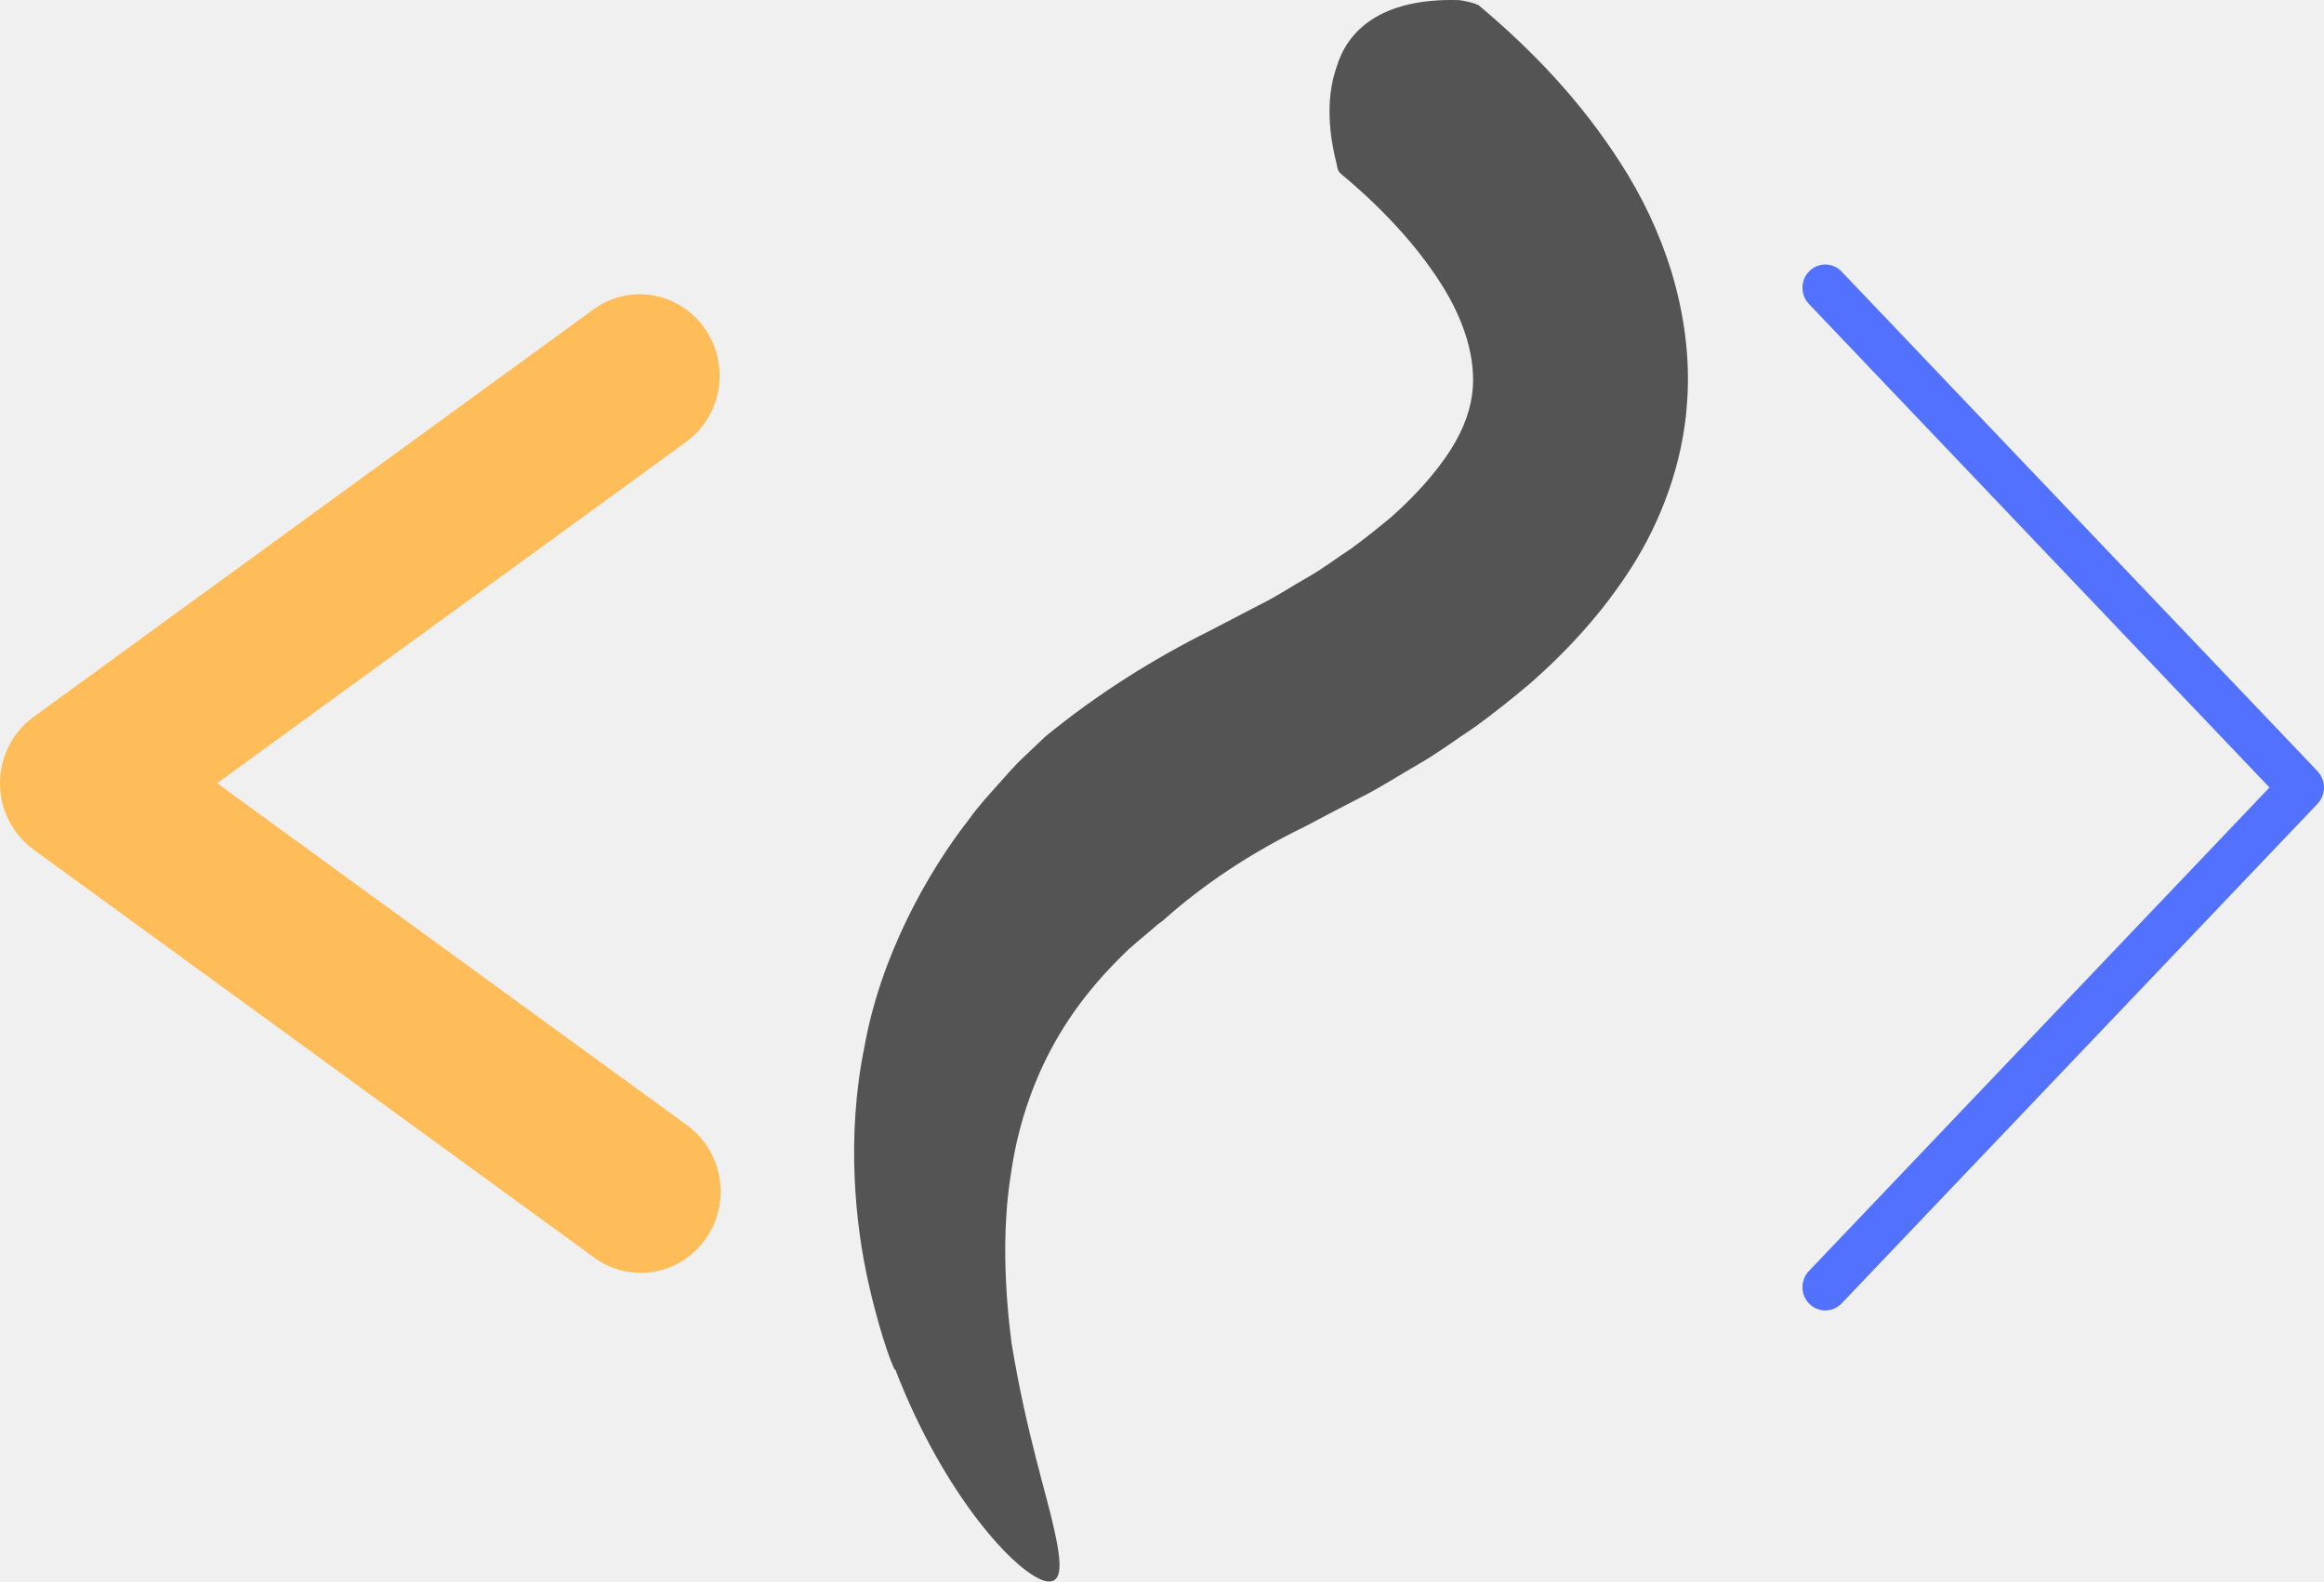
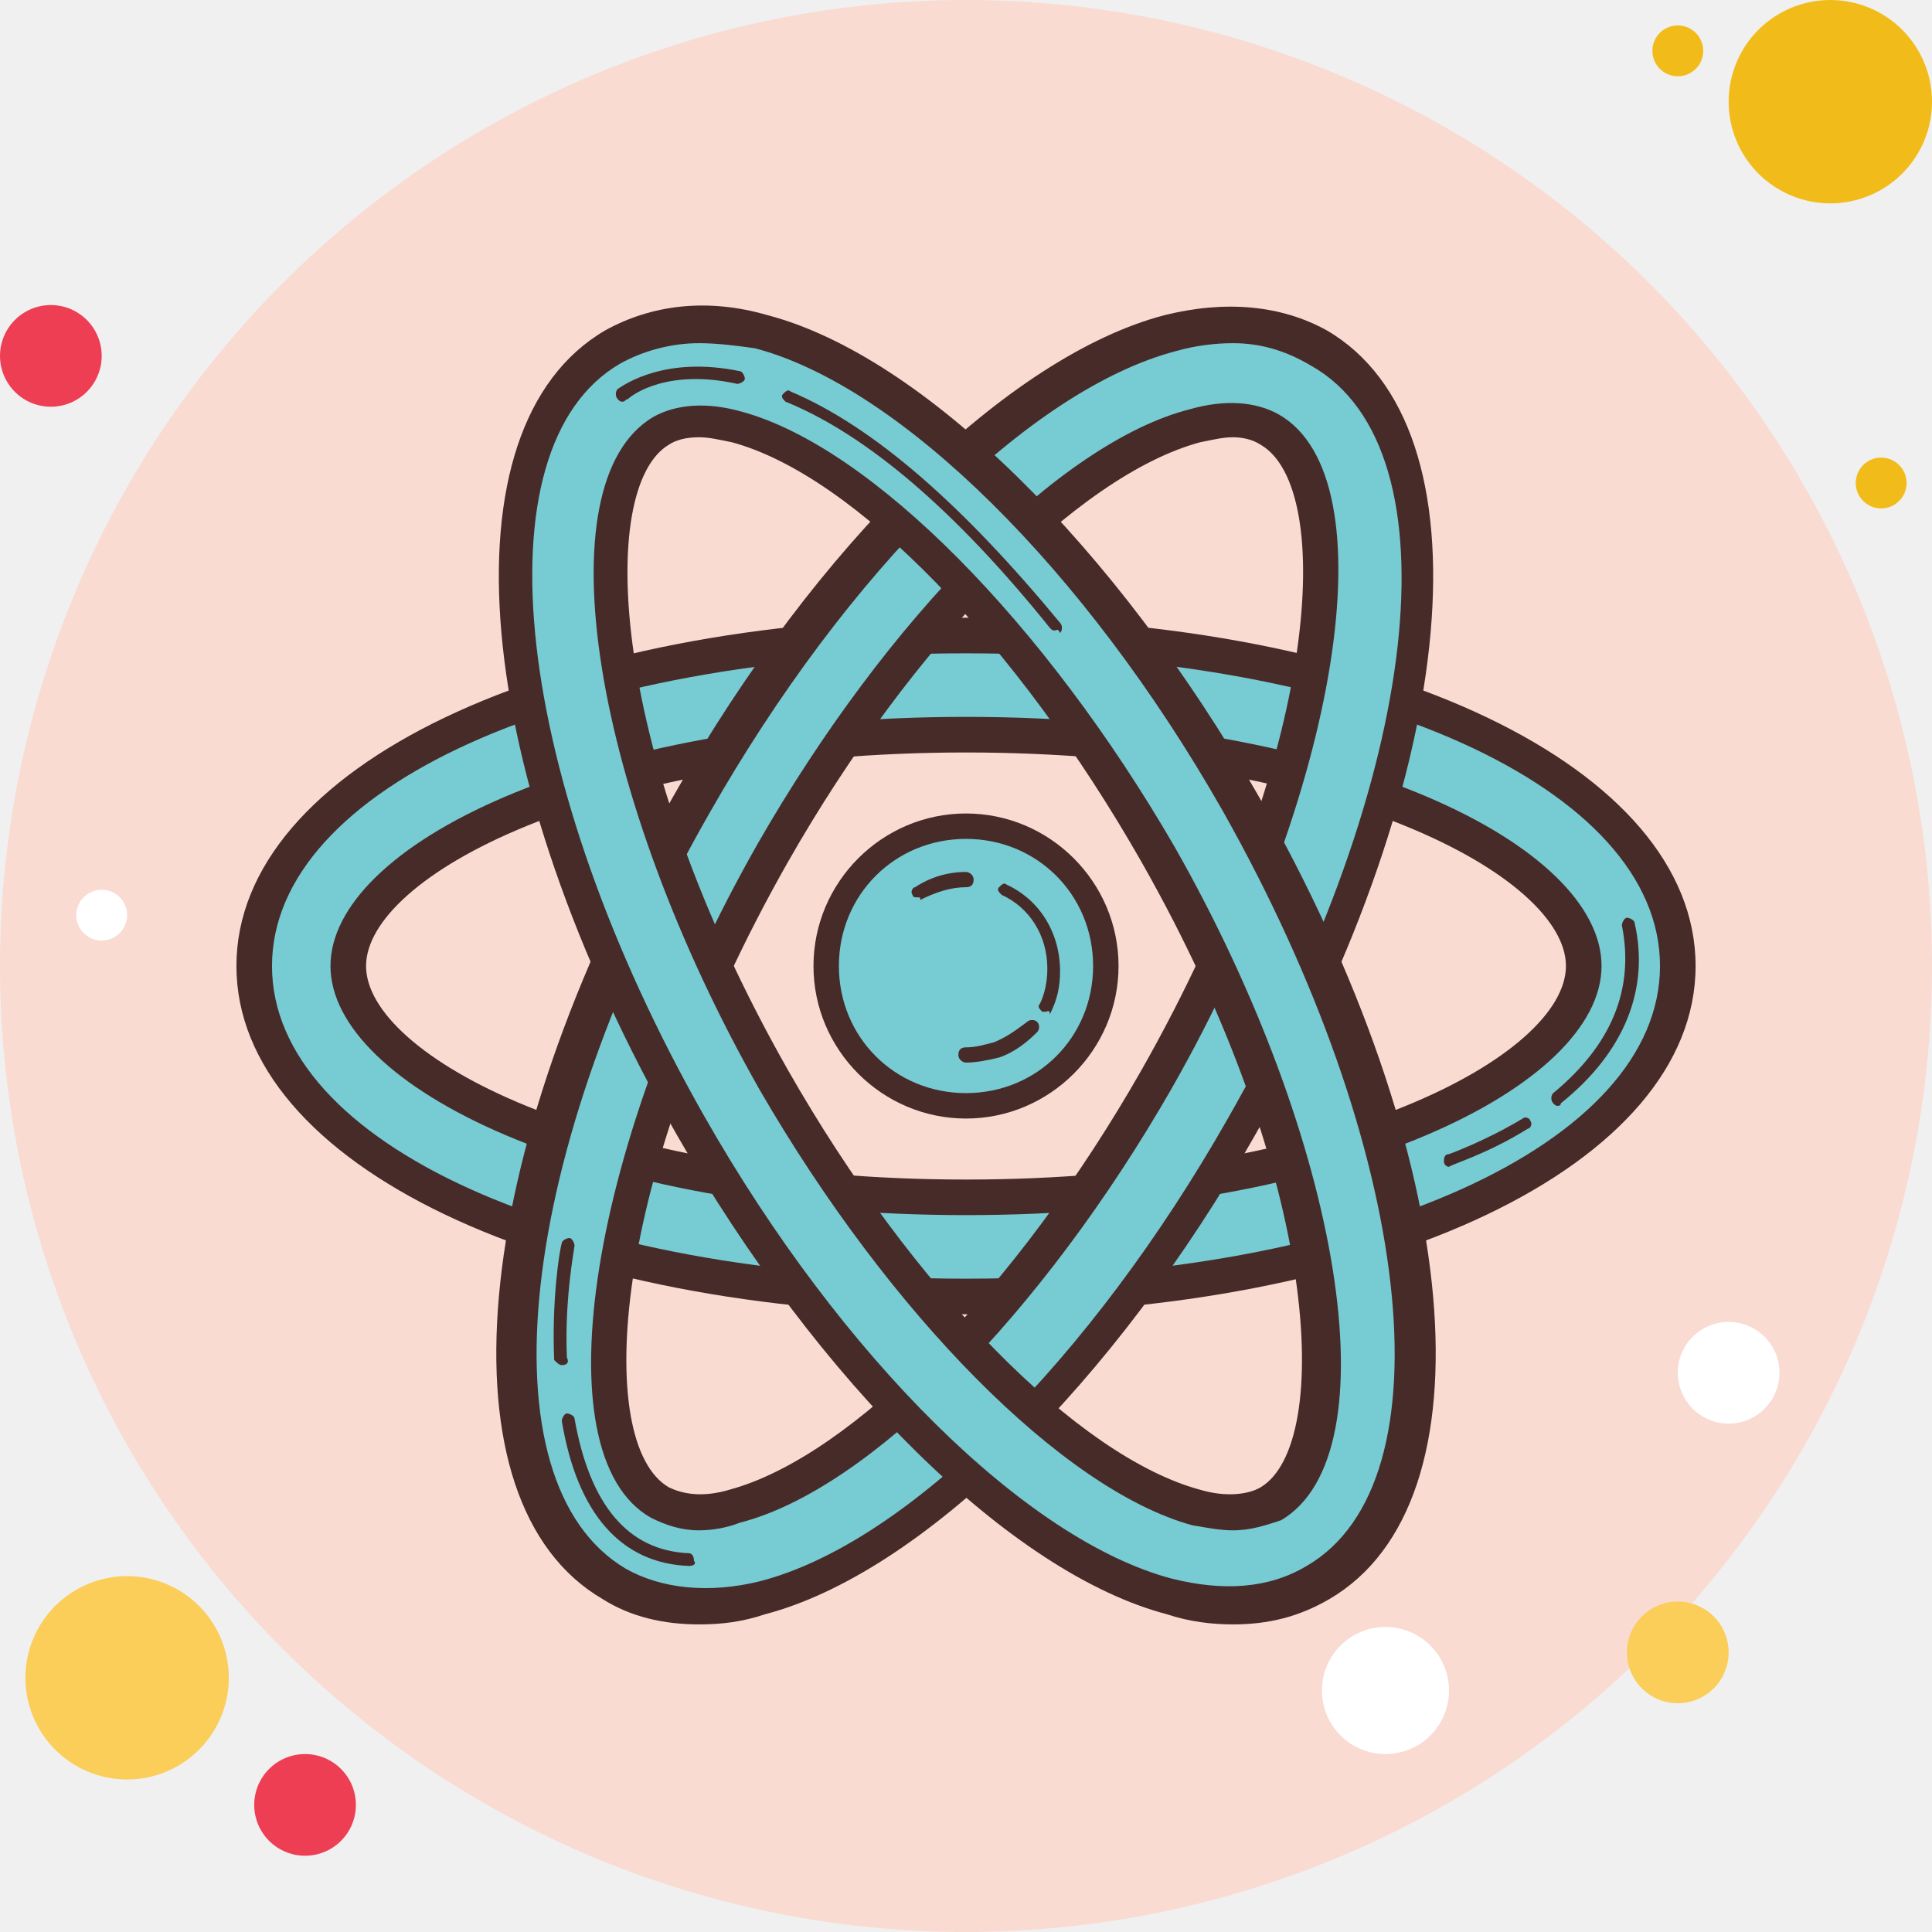
- <svg xmlns="http://www.w3.org/2000/svg" width="479" height="326" viewBox="0 0 479 326" fill="none" aria-labelledby="pofo-logo" id="svg" role="presentation">
-   <g id="pofo-logo">
-     <g id="right-jaw">
-       <path id="right-jaw-path" d="M467.763 162.328L372.839 62.659C371.03 60.761 371.072 57.728 372.935 55.885C374.798 54.036 377.768 54.079 379.576 55.984L477.682 158.987C477.778 159.092 477.851 159.209 477.936 159.32C478.038 159.443 478.141 159.56 478.232 159.696C478.317 159.832 478.383 159.98 478.456 160.121C478.528 160.257 478.601 160.386 478.655 160.528C478.716 160.676 478.758 160.83 478.8 160.99C478.843 161.132 478.891 161.268 478.915 161.416C478.946 161.57 478.952 161.724 478.97 161.878C478.982 162.026 479 162.18 479 162.328C479 162.482 478.982 162.63 478.97 162.778C478.952 162.932 478.946 163.092 478.915 163.246C478.891 163.388 478.843 163.53 478.8 163.671C478.752 163.826 478.716 163.98 478.655 164.134C478.601 164.269 478.522 164.399 478.456 164.534C478.383 164.676 478.317 164.824 478.232 164.96C478.141 165.095 478.038 165.212 477.936 165.342C477.851 165.447 477.778 165.564 477.682 165.668L379.576 268.678C378.651 269.646 377.429 270.126 376.207 270.126C375.028 270.126 373.849 269.676 372.935 268.777C371.072 266.927 371.03 263.895 372.839 261.997L467.763 162.328Z" fill="#5271FF" />
+ <svg xmlns="http://www.w3.org/2000/svg" width="500" height="500" viewBox="0 0 500 500" fill="none">
+   <g id="react-components-logo">
+     <path id="Vector" d="M440.791 13.157C440.791 13.593 440.75 14.016 440.667 14.44C440.579 14.864 440.455 15.276 440.29 15.677C440.126 16.077 439.919 16.454 439.684 16.813C439.443 17.172 439.172 17.507 438.866 17.813C438.56 18.114 438.224 18.39 437.865 18.632C437.506 18.867 437.129 19.073 436.729 19.238C436.329 19.403 435.916 19.526 435.493 19.609C435.069 19.697 434.645 19.738 434.209 19.738C433.78 19.738 433.35 19.697 432.926 19.609C432.502 19.526 432.096 19.403 431.696 19.238C431.295 19.073 430.919 18.867 430.554 18.632C430.195 18.39 429.865 18.114 429.559 17.813C429.253 17.507 428.982 17.172 428.74 16.813C428.499 16.454 428.299 16.077 428.134 15.677C427.969 15.276 427.846 14.864 427.757 14.44C427.675 14.016 427.634 13.593 427.634 13.157C427.634 12.727 427.675 12.297 427.757 11.874C427.846 11.45 427.969 11.038 428.134 10.643C428.299 10.243 428.499 9.86 428.74 9.501C428.982 9.142 429.253 8.813 429.559 8.506C429.865 8.2 430.195 7.929 430.559 7.688C430.919 7.447 431.295 7.247 431.696 7.082C432.096 6.917 432.502 6.793 432.926 6.705C433.35 6.623 433.78 6.581 434.209 6.581C434.645 6.581 435.069 6.623 435.493 6.705C435.916 6.793 436.329 6.917 436.729 7.082C437.129 7.247 437.506 7.447 437.865 7.688C438.224 7.929 438.56 8.2 438.866 8.506C439.172 8.813 439.443 9.142 439.684 9.501C439.919 9.86 440.126 10.243 440.29 10.643C440.455 11.038 440.579 11.45 440.667 11.874C440.75 12.297 440.791 12.727 440.791 13.157Z" fill="#F1BC19" />
+     <g id="Group">
+       <path id="Vector_2" d="M500 250C500 254.091 499.9 258.183 499.7 262.268C499.5 266.353 499.199 270.433 498.799 274.507C498.399 278.574 497.898 282.636 497.298 286.686C496.698 290.731 495.997 294.763 495.196 298.772C494.402 302.787 493.501 306.778 492.506 310.746C491.517 314.713 490.422 318.658 489.239 322.572C488.05 326.487 486.766 330.372 485.389 334.222C484.011 338.078 482.534 341.893 480.974 345.672C479.408 349.451 477.748 353.189 476 356.892C474.251 360.589 472.409 364.245 470.484 367.848C468.553 371.456 466.54 375.018 464.432 378.526C462.33 382.035 460.141 385.49 457.868 388.893C455.596 392.295 453.241 395.639 450.804 398.924C448.367 402.215 445.847 405.435 443.251 408.602C440.655 411.763 437.989 414.859 435.239 417.891C432.49 420.923 429.671 423.884 426.78 426.78C423.884 429.671 420.923 432.49 417.891 435.239C414.859 437.989 411.763 440.655 408.602 443.251C405.435 445.847 402.215 448.367 398.924 450.804C395.639 453.241 392.295 455.596 388.893 457.868C385.49 460.141 382.035 462.33 378.526 464.432C375.018 466.54 371.456 468.553 367.848 470.484C364.245 472.409 360.589 474.251 356.892 476C353.189 477.748 349.451 479.408 345.672 480.974C341.893 482.534 338.078 484.011 334.222 485.389C330.372 486.766 326.487 488.05 322.572 489.239C318.658 490.422 314.713 491.517 310.746 492.506C306.778 493.501 302.787 494.402 298.772 495.196C294.763 495.997 290.731 496.698 286.686 497.298C282.636 497.898 278.574 498.399 274.507 498.799C270.433 499.199 266.353 499.5 262.268 499.7C258.183 499.9 254.091 500 250 500C245.909 500 241.823 499.9 237.732 499.7C233.647 499.5 229.567 499.199 225.499 498.799C221.426 498.399 217.364 497.898 213.319 497.298C209.269 496.698 205.243 495.997 201.228 495.196C197.213 494.402 193.222 493.501 189.254 492.506C185.287 491.517 181.342 490.422 177.428 489.239C173.513 488.05 169.634 486.766 165.778 485.389C161.928 484.011 158.107 482.534 154.328 480.974C150.549 479.408 146.811 477.748 143.114 476C139.411 474.251 135.761 472.409 132.152 470.484C128.544 468.553 124.982 466.54 121.474 464.432C117.965 462.33 114.51 460.141 111.107 457.868C107.705 455.596 104.361 453.241 101.076 450.804C97.791 448.367 94.565 445.847 91.404 443.251C88.237 440.655 85.141 437.989 82.109 435.239C79.077 432.49 76.116 429.671 73.226 426.78C70.329 423.884 67.51 420.923 64.76 417.891C62.017 414.859 59.345 411.763 56.749 408.602C54.153 405.435 51.639 402.215 49.202 398.924C46.765 395.639 44.404 392.295 42.132 388.893C39.859 385.49 37.669 382.035 35.568 378.526C33.466 375.018 31.447 371.456 29.522 367.848C27.591 364.245 25.755 360.589 24.006 356.892C22.252 353.189 20.598 349.451 19.032 345.672C17.466 341.893 15.994 338.078 14.617 334.222C13.239 330.372 11.956 326.487 10.767 322.572C9.578 318.658 8.489 314.713 7.494 310.746C6.499 306.778 5.604 302.787 4.804 298.772C4.009 294.763 3.308 290.731 2.708 286.686C2.107 282.636 1.607 278.574 1.207 274.507C0.806 270.433 0.5 266.353 0.3 262.268C0.1 258.183 0 254.091 0 250C0 245.909 0.1 241.823 0.3 237.732C0.5 233.647 0.806 229.567 1.207 225.499C1.607 221.426 2.107 217.364 2.708 213.319C3.308 209.269 4.009 205.243 4.804 201.228C5.604 197.213 6.499 193.222 7.494 189.254C8.489 185.287 9.578 181.342 10.767 177.428C11.956 173.513 13.239 169.634 14.617 165.778C15.994 161.928 17.466 158.107 19.032 154.328C20.598 150.549 22.252 146.811 24.006 143.114C25.755 139.411 27.591 135.761 29.522 132.152C31.447 128.544 33.466 124.982 35.568 121.474C37.669 117.965 39.859 114.51 42.132 111.107C44.404 107.705 46.765 104.361 49.202 101.076C51.639 97.791 54.153 94.565 56.749 91.404C59.345 88.237 62.017 85.141 64.76 82.109C67.51 79.077 70.329 76.116 73.226 73.226C76.116 70.329 79.077 67.51 82.109 64.76C85.141 62.017 88.237 59.345 91.404 56.749C94.565 54.153 97.791 51.639 101.076 49.202C104.361 46.765 107.705 44.404 111.107 42.132C114.51 39.859 117.965 37.669 121.474 35.568C124.982 33.466 128.544 31.447 132.152 29.522C135.761 27.591 139.411 25.755 143.114 24.006C146.811 22.252 150.549 20.598 154.328 19.032C158.107 17.466 161.928 15.994 165.778 14.617C169.634 13.239 173.513 11.956 177.428 10.767C181.342 9.578 185.287 8.489 189.254 7.494C193.222 6.499 197.213 5.604 201.228 4.804C205.243 4.009 209.269 3.308 213.319 2.708C217.364 2.107 221.426 1.607 225.499 1.207C229.567 0.806 233.647 0.5 237.732 0.3C241.823 0.1 245.909 0 250 0C254.091 0 258.183 0.1 262.268 0.3C266.353 0.5 270.433 0.806 274.507 1.207C278.574 1.607 282.636 2.107 286.686 2.708C290.731 3.308 294.763 4.009 298.772 4.804C302.787 5.604 306.778 6.499 310.746 7.494C314.713 8.489 318.658 9.578 322.572 10.767C326.487 11.956 330.372 13.239 334.222 14.617C338.078 15.994 341.893 17.466 345.672 19.032C349.451 20.598 353.189 22.252 356.892 24.006C360.589 25.755 364.245 27.591 367.848 29.522C371.456 31.447 375.018 33.466 378.526 35.568C382.035 37.669 385.49 39.859 388.893 42.132C392.295 44.404 395.639 46.765 398.924 49.202C402.215 51.639 405.435 54.153 408.602 56.749C411.763 59.345 414.859 62.017 417.891 64.76C420.923 67.51 423.884 70.329 426.78 73.226C429.671 76.116 432.49 79.077 435.239 82.109C437.989 85.141 440.655 88.237 443.251 91.404C445.847 94.565 448.367 97.791 450.804 101.076C453.241 104.361 455.596 107.705 457.868 111.107C460.141 114.51 462.33 117.965 464.432 121.474C466.54 124.982 468.553 128.544 470.484 132.152C472.409 135.761 474.251 139.411 476 143.114C477.748 146.811 479.408 150.549 480.974 154.328C482.534 158.107 484.011 161.928 485.389 165.778C486.766 169.634 488.05 173.513 489.239 177.428C490.422 181.342 491.517 185.287 492.506 189.254C493.501 193.222 494.402 197.213 495.196 201.228C495.997 205.243 496.698 209.269 497.298 213.319C497.898 217.364 498.399 221.426 498.799 225.499C499.199 229.567 499.5 233.647 499.7 237.732C499.9 241.823 500 245.909 500 250Z" fill="#F9DBD2" />
    </g>
-     <g id="middle-squiggly">
-       <path id="middle-squiggly-path" d="M276.705 36.107C275.991 35.515 275.737 35.312 275.459 33.672C274.152 28.495 273.009 20.772 275.513 13.727C277.66 6.609 284.277 -0.424 300.594 0.02C301.187 0.032 303.77 0.501 304.798 1.111C315.582 10.165 325.676 20.575 334.107 33.752C338.304 40.304 341.975 47.756 344.521 56.076C347.031 64.366 348.416 73.593 347.727 82.937C346.898 95.553 342.296 107.547 336.242 116.996C330.163 126.506 322.948 134.21 315.485 140.787C311.735 143.967 307.919 146.987 304.06 149.804C300.159 152.386 296.294 155.289 292.327 157.545C288.371 159.807 284.452 162.389 280.448 164.368C276.572 166.377 272.683 168.387 268.818 170.451C257.859 175.776 247.97 182.334 239.636 189.811C239.636 189.811 238.874 190.291 237.719 191.333C236.552 192.362 234.743 193.798 232.596 195.703C228.514 199.623 223.028 205.373 218.383 213.195C213.708 220.979 209.868 230.964 208.325 242.218C206.547 253.405 207.055 265.639 208.483 276.838C211.597 295.76 215.843 308.278 217.409 315.896C219.097 323.495 218.631 326.435 215.619 325.949C209.614 324.642 194.499 308.253 184.496 282.207C184.744 283.63 181.756 276.69 179.004 264.481C176.277 252.382 174.384 234.311 178.158 215.839C181.448 197.25 191.076 179.924 199.725 168.886C201.793 165.964 203.995 163.665 205.876 161.527C207.787 159.406 209.42 157.483 210.908 156.152C213.829 153.372 215.504 151.782 215.504 151.782C226.252 142.999 237.719 135.813 249.44 129.976L259.867 124.546C263.302 122.863 266.302 120.811 269.55 118.98C272.81 117.144 275.562 114.968 278.61 113.002C281.452 110.906 284.156 108.743 286.756 106.573C291.776 102.13 295.95 97.433 298.913 92.847C301.871 88.219 303.31 83.923 303.576 79.701C303.951 73.519 301.925 66.141 296.893 58.308C291.958 50.554 284.797 42.85 276.705 36.107Z" fill="#545454" />
+     <g id="Group_2">
+       <path id="Vector_3" d="M500 26.314C500 27.179 499.959 28.039 499.876 28.898C499.788 29.752 499.664 30.605 499.494 31.453C499.329 32.295 499.117 33.131 498.87 33.955C498.617 34.779 498.328 35.592 497.998 36.386C497.669 37.181 497.298 37.964 496.892 38.723C496.486 39.483 496.044 40.218 495.567 40.937C495.085 41.655 494.572 42.344 494.025 43.009C493.483 43.68 492.901 44.316 492.294 44.922C491.682 45.534 491.046 46.111 490.381 46.659C489.716 47.206 489.021 47.718 488.303 48.195C487.591 48.678 486.849 49.119 486.09 49.526C485.33 49.932 484.553 50.297 483.758 50.626C482.958 50.962 482.151 51.25 481.327 51.498C480.497 51.751 479.667 51.957 478.819 52.127C477.972 52.292 477.124 52.422 476.264 52.504C475.405 52.593 474.546 52.634 473.686 52.634C472.821 52.634 471.961 52.593 471.108 52.504C470.248 52.422 469.395 52.292 468.553 52.127C467.705 51.957 466.869 51.751 466.045 51.498C465.221 51.25 464.408 50.962 463.614 50.626C462.819 50.297 462.042 49.932 461.283 49.526C460.517 49.119 459.781 48.678 459.063 48.195C458.351 47.718 457.656 47.206 456.991 46.659C456.326 46.111 455.684 45.534 455.078 44.922C454.466 44.316 453.889 43.68 453.341 43.009C452.794 42.344 452.282 41.655 451.805 40.937C451.328 40.218 450.881 39.483 450.474 38.723C450.068 37.964 449.703 37.181 449.374 36.386C449.044 35.592 448.756 34.779 448.502 33.955C448.255 33.131 448.043 32.295 447.873 31.453C447.708 30.605 447.578 29.752 447.496 28.898C447.413 28.039 447.372 27.179 447.372 26.314C447.372 25.454 447.413 24.595 447.496 23.735C447.578 22.882 447.708 22.028 447.873 21.181C448.043 20.339 448.255 19.503 448.502 18.679C448.756 17.855 449.044 17.042 449.374 16.247C449.703 15.447 450.068 14.67 450.474 13.911C450.881 13.151 451.328 12.415 451.805 11.697C452.282 10.979 452.794 10.29 453.341 9.625C453.889 8.954 454.466 8.318 455.078 7.706C455.684 7.099 456.326 6.523 456.991 5.975C457.656 5.428 458.351 4.915 459.063 4.439C459.781 3.956 460.517 3.514 461.283 3.108C462.042 2.702 462.819 2.331 463.614 2.002C464.408 1.672 465.221 1.383 466.045 1.136C466.869 0.883 467.705 0.677 468.553 0.506C469.395 0.336 470.248 0.212 471.108 0.13C471.961 0.041 472.821 0 473.686 0C474.546 0 475.405 0.041 476.264 0.13C477.124 0.212 477.972 0.336 478.819 0.506C479.667 0.677 480.497 0.883 481.327 1.136C482.151 1.383 482.958 1.672 483.758 2.002C484.553 2.331 485.33 2.702 486.09 3.108C486.849 3.514 487.591 3.956 488.303 4.439C489.021 4.915 489.716 5.428 490.381 5.975C491.046 6.523 491.682 7.099 492.294 7.706C492.901 8.318 493.483 8.954 494.025 9.625C494.572 10.29 495.085 10.979 495.567 11.697C496.044 12.415 496.486 13.151 496.892 13.911C497.298 14.67 497.669 15.447 497.998 16.247C498.328 17.042 498.617 17.855 498.87 18.679C499.117 19.503 499.329 20.339 499.494 21.181C499.664 22.028 499.788 22.882 499.876 23.735C499.959 24.595 500 25.454 500 26.314Z" fill="#F1BC19" />
    </g>
-     <g id="left-jaw">
-       <path id="left-jaw-path" d="M132.446 60.668C130.596 60.6 128.781 60.847 127.009 61.408C125.237 61.962 123.604 62.807 122.11 63.929L6.883 147.801C6.35 148.189 5.848 148.608 5.365 149.058C4.881 149.502 4.427 149.976 4.004 150.482C3.574 150.987 3.181 151.511 2.812 152.066C2.449 152.614 2.117 153.188 1.82 153.779C1.524 154.371 1.258 154.975 1.028 155.597C0.804 156.22 0.611 156.855 0.46 157.502C0.308 158.149 0.187 158.802 0.115 159.462C0.036 160.121 0 160.787 0 161.447C0 162.112 0.036 162.778 0.115 163.437C0.187 164.097 0.308 164.75 0.46 165.397C0.611 166.044 0.804 166.679 1.028 167.302C1.258 167.924 1.524 168.528 1.82 169.12C2.117 169.712 2.449 170.285 2.812 170.833C3.181 171.388 3.574 171.912 4.004 172.417C4.427 172.917 4.881 173.397 5.365 173.841C5.848 174.291 6.35 174.71 6.883 175.099L122.11 258.971C122.987 259.649 123.925 260.234 124.917 260.721C125.908 261.208 126.937 261.59 128.001 261.867C129.072 262.145 130.154 262.311 131.255 262.367C132.356 262.422 133.45 262.36 134.533 262.194C135.622 262.028 136.686 261.75 137.72 261.362C138.755 260.98 139.74 260.493 140.678 259.907C141.615 259.316 142.486 258.644 143.291 257.873C144.095 257.109 144.821 256.271 145.462 255.359C146.103 254.447 146.647 253.479 147.095 252.456C147.542 251.426 147.887 250.366 148.129 249.275C148.371 248.178 148.504 247.069 148.522 245.947C148.546 244.825 148.462 243.716 148.262 242.613C148.069 241.51 147.766 240.431 147.355 239.389C146.95 238.348 146.442 237.362 145.837 236.419C145.238 235.482 144.549 234.613 143.774 233.818C143 233.016 142.16 232.308 141.24 231.679L44.756 161.447L141.24 91.22C142.662 90.216 143.895 89.014 144.948 87.615C145.994 86.21 146.811 84.681 147.385 83.023C147.96 81.359 148.274 79.652 148.316 77.889C148.365 76.126 148.147 74.4 147.657 72.712C147.173 71.023 146.442 69.445 145.468 67.99C144.494 66.536 143.327 65.266 141.96 64.188C140.599 63.103 139.105 62.264 137.478 61.66C135.851 61.063 134.176 60.73 132.446 60.668Z" fill="#FFBD59" />
+     <g id="Group_3">
+       <path id="Vector_4" d="M26.314 92.105C26.314 92.97 26.232 93.824 26.067 94.671C25.896 95.519 25.643 96.343 25.313 97.144C24.983 97.938 24.577 98.698 24.101 99.416C23.618 100.134 23.076 100.799 22.464 101.412C21.852 102.024 21.186 102.565 20.468 103.048C19.75 103.525 18.991 103.931 18.196 104.261C17.395 104.591 16.571 104.844 15.724 105.008C14.876 105.179 14.022 105.262 13.157 105.262C12.297 105.262 11.438 105.179 10.59 105.008C9.743 104.844 8.924 104.591 8.124 104.261C7.323 103.931 6.57 103.525 5.851 103.048C5.127 102.565 4.468 102.024 3.856 101.412C3.244 100.799 2.696 100.134 2.219 99.416C1.737 98.698 1.33 97.938 1.001 97.144C0.671 96.343 0.424 95.519 0.253 94.671C0.082 93.824 0 92.97 0 92.105C0 91.239 0.082 90.386 0.253 89.538C0.424 88.69 0.671 87.866 1.001 87.071C1.33 86.271 1.737 85.517 2.219 84.793C2.696 84.075 3.244 83.416 3.856 82.803C4.468 82.191 5.127 81.644 5.851 81.167C6.57 80.684 7.323 80.278 8.124 79.948C8.924 79.619 9.743 79.371 10.59 79.201C11.438 79.03 12.297 78.948 13.157 78.948C14.022 78.948 14.876 79.03 15.724 79.201C16.571 79.371 17.395 79.619 18.196 79.948C18.991 80.278 19.75 80.684 20.468 81.167C21.186 81.644 21.852 82.191 22.464 82.803C23.076 83.416 23.618 84.075 24.101 84.793C24.577 85.517 24.983 86.271 25.313 87.071C25.643 87.866 25.896 88.69 26.067 89.538C26.232 90.386 26.314 91.239 26.314 92.105Z" fill="#EE3E54" />
    </g>
+     <path id="Vector_5" d="M447.372 427.634C447.372 428.499 447.284 429.353 447.119 430.2C446.948 431.048 446.701 431.872 446.365 432.667C446.036 433.468 445.63 434.227 445.153 434.945C444.67 435.663 444.129 436.329 443.516 436.935C442.904 437.547 442.239 438.095 441.521 438.571C440.802 439.054 440.043 439.46 439.248 439.79C438.448 440.12 437.624 440.367 436.776 440.538C435.934 440.708 435.075 440.791 434.209 440.791C433.35 440.791 432.49 440.708 431.643 440.538C430.795 440.367 429.977 440.12 429.176 439.79C428.375 439.46 427.622 439.054 426.904 438.571C426.186 438.095 425.52 437.547 424.908 436.935C424.296 436.329 423.748 435.663 423.272 434.945C422.789 434.227 422.389 433.468 422.053 432.667C421.723 431.872 421.476 431.048 421.305 430.2C421.141 429.353 421.052 428.499 421.052 427.634C421.052 426.768 421.141 425.915 421.305 425.067C421.476 424.219 421.723 423.395 422.053 422.595C422.389 421.8 422.789 421.041 423.272 420.322C423.748 419.604 424.296 418.939 424.908 418.327C425.52 417.72 426.186 417.173 426.904 416.69C427.622 416.213 428.375 415.807 429.176 415.478C429.977 415.148 430.795 414.895 431.643 414.73C432.49 414.559 433.35 414.477 434.209 414.477C435.075 414.477 435.934 414.559 436.776 414.73C437.624 414.895 438.448 415.148 439.248 415.478C440.043 415.807 440.802 416.213 441.521 416.69C442.239 417.173 442.904 417.72 443.516 418.327C444.129 418.939 444.67 419.604 445.153 420.322C445.63 421.041 446.036 421.8 446.365 422.595C446.701 423.395 446.948 424.219 447.119 425.067C447.284 425.915 447.372 426.768 447.372 427.634Z" fill="#FBCD59" />
+     <path id="Vector_6" d="M59.209 434.209C59.209 435.075 59.168 435.934 59.086 436.794C58.997 437.647 58.874 438.501 58.703 439.348C58.538 440.19 58.326 441.026 58.079 441.85C57.826 442.674 57.537 443.487 57.208 444.282C56.878 445.076 56.513 445.859 56.107 446.619C55.695 447.378 55.253 448.114 54.776 448.832C54.3 449.55 53.788 450.239 53.24 450.904C52.693 451.575 52.116 452.211 51.504 452.817C50.897 453.43 50.255 454.007 49.59 454.554C48.925 455.101 48.23 455.614 47.518 456.09C46.8 456.573 46.058 457.015 45.299 457.421C44.539 457.827 43.762 458.192 42.968 458.522C42.173 458.851 41.361 459.146 40.536 459.393C39.712 459.646 38.876 459.852 38.029 460.023C37.187 460.188 36.333 460.317 35.474 460.4C34.62 460.488 33.755 460.529 32.895 460.529C32.036 460.529 31.176 460.488 30.317 460.4C29.457 460.317 28.61 460.188 27.762 460.023C26.914 459.852 26.078 459.646 25.254 459.393C24.43 459.146 23.624 458.851 22.823 458.522C22.028 458.192 21.251 457.827 20.492 457.421C19.733 457.015 18.991 456.573 18.273 456.09C17.56 455.614 16.866 455.101 16.2 454.554C15.535 454.007 14.899 453.43 14.287 452.817C13.681 452.211 13.098 451.575 12.551 450.904C12.009 450.239 11.491 449.55 11.014 448.832C10.537 448.114 10.096 447.378 9.69 446.619C9.283 445.859 8.913 445.076 8.583 444.282C8.253 443.487 7.965 442.674 7.712 441.85C7.464 441.026 7.253 440.19 7.088 439.348C6.917 438.501 6.793 437.647 6.705 436.794C6.623 435.934 6.581 435.075 6.581 434.209C6.581 433.35 6.623 432.49 6.705 431.631C6.793 430.777 6.917 429.924 7.088 429.076C7.253 428.234 7.464 427.398 7.712 426.574C7.965 425.75 8.253 424.938 8.583 424.143C8.913 423.342 9.283 422.565 9.69 421.806C10.096 421.046 10.537 420.311 11.014 419.592C11.491 418.874 12.009 418.185 12.551 417.514C13.098 416.849 13.681 416.213 14.287 415.601C14.899 414.995 15.535 414.418 16.2 413.87C16.866 413.323 17.56 412.811 18.273 412.328C18.991 411.851 19.733 411.41 20.492 411.004C21.251 410.597 22.028 410.227 22.823 409.897C23.624 409.567 24.43 409.279 25.254 409.032C26.078 408.778 26.914 408.572 27.762 408.402C28.61 408.231 29.457 408.107 30.317 408.025C31.176 407.937 32.036 407.895 32.895 407.895C33.755 407.895 34.62 407.937 35.474 408.025C36.333 408.107 37.187 408.231 38.029 408.402C38.876 408.572 39.712 408.778 40.536 409.032C41.361 409.279 42.173 409.567 42.968 409.897C43.762 410.227 44.539 410.597 45.299 411.004C46.058 411.41 46.8 411.851 47.518 412.328C48.23 412.811 48.925 413.323 49.59 413.87C50.255 414.418 50.897 414.995 51.504 415.601C52.116 416.213 52.693 416.849 53.24 417.514C53.788 418.185 54.3 418.874 54.776 419.592C55.253 420.311 55.695 421.046 56.107 421.806C56.513 422.565 56.878 423.342 57.208 424.143C57.537 424.938 57.826 425.75 58.079 426.574C58.326 427.398 58.538 428.234 58.703 429.076C58.874 429.924 58.997 430.777 59.086 431.631C59.168 432.49 59.209 433.35 59.209 434.209Z" fill="#FBCD59" />
+     <path id="Vector_7" d="M92.105 467.105C92.105 467.97 92.022 468.824 91.852 469.671C91.687 470.519 91.433 471.343 91.104 472.144C90.774 472.938 90.368 473.698 89.891 474.416C89.409 475.134 88.861 475.799 88.255 476.412C87.642 477.024 86.977 477.565 86.259 478.048C85.541 478.525 84.781 478.931 83.981 479.261C83.186 479.591 82.362 479.844 81.514 480.014C80.667 480.179 79.813 480.262 78.948 480.262C78.082 480.262 77.229 480.179 76.381 480.014C75.533 479.844 74.709 479.591 73.915 479.261C73.114 478.931 72.355 478.525 71.636 478.048C70.918 477.565 70.253 477.024 69.647 476.412C69.034 475.799 68.487 475.134 68.01 474.416C67.527 473.698 67.121 472.938 66.791 472.144C66.462 471.343 66.215 470.519 66.044 469.671C65.873 468.824 65.791 467.97 65.791 467.105C65.791 466.245 65.873 465.386 66.044 464.538C66.215 463.69 66.462 462.872 66.791 462.071C67.121 461.271 67.527 460.517 68.01 459.799C68.487 459.075 69.034 458.416 69.647 457.804C70.253 457.191 70.918 456.644 71.636 456.167C72.355 455.684 73.114 455.278 73.915 454.948C74.709 454.619 75.533 454.372 76.381 454.201C77.229 454.03 78.082 453.948 78.948 453.948C79.813 453.948 80.667 454.03 81.514 454.201C82.362 454.372 83.186 454.619 83.981 454.948C84.781 455.278 85.541 455.684 86.259 456.167C86.977 456.644 87.642 457.191 88.255 457.804C88.861 458.416 89.409 459.075 89.891 459.799C90.368 460.517 90.774 461.271 91.104 462.071C91.433 462.872 91.687 463.69 91.852 464.538C92.022 465.386 92.105 466.245 92.105 467.105Z" fill="#EE3E54" />
+     <path id="Vector_8" d="M375 437.5C375 438.583 374.894 439.649 374.682 440.708C374.476 441.768 374.164 442.798 373.746 443.793C373.334 444.794 372.828 445.741 372.227 446.636C371.627 447.537 370.95 448.367 370.185 449.132C369.419 449.898 368.589 450.575 367.689 451.175C366.794 451.775 365.846 452.282 364.845 452.694C363.85 453.112 362.82 453.424 361.761 453.63C360.701 453.842 359.635 453.948 358.552 453.948C357.475 453.948 356.404 453.842 355.344 453.63C354.284 453.424 353.26 453.112 352.259 452.694C351.264 452.282 350.317 451.775 349.416 451.175C348.515 450.575 347.685 449.898 346.926 449.132C346.161 448.367 345.478 447.537 344.877 446.636C344.277 445.741 343.771 444.794 343.359 443.793C342.946 442.798 342.634 441.768 342.423 440.708C342.211 439.649 342.105 438.583 342.105 437.5C342.105 436.423 342.211 435.351 342.423 434.292C342.634 433.232 342.946 432.202 343.359 431.207C343.771 430.206 344.277 429.258 344.877 428.364C345.478 427.463 346.161 426.633 346.926 425.874C347.685 425.108 348.515 424.425 349.416 423.825C350.317 423.225 351.264 422.718 352.259 422.306C353.26 421.894 354.284 421.582 355.344 421.37C356.404 421.158 357.475 421.052 358.552 421.052C359.635 421.052 360.701 421.158 361.761 421.37C362.82 421.582 363.85 421.894 364.845 422.306C365.846 422.718 366.794 423.225 367.689 423.825C368.589 424.425 369.419 425.108 370.185 425.874C370.95 426.633 371.627 427.463 372.227 428.364C372.828 429.258 373.334 430.206 373.746 431.207C374.164 432.202 374.476 433.232 374.682 434.292C374.894 435.351 375 436.423 375 437.5Z" fill="white" />
+     <path id="Vector_9" d="M32.895 236.843C32.895 237.273 32.854 237.703 32.772 238.126C32.683 238.55 32.56 238.962 32.395 239.363C32.23 239.757 32.024 240.14 31.789 240.499C31.547 240.858 31.276 241.187 30.97 241.494C30.664 241.8 30.329 242.071 29.97 242.312C29.61 242.553 29.234 242.753 28.834 242.924C28.433 243.089 28.021 243.213 27.597 243.295C27.179 243.377 26.75 243.424 26.314 243.424C25.884 243.424 25.454 243.377 25.031 243.295C24.607 243.213 24.201 243.089 23.8 242.924C23.4 242.753 23.023 242.553 22.664 242.312C22.305 242.071 21.97 241.8 21.663 241.494C21.357 241.187 21.087 240.858 20.845 240.499C20.604 240.14 20.404 239.757 20.239 239.363C20.074 238.962 19.95 238.55 19.862 238.126C19.78 237.703 19.738 237.273 19.738 236.843C19.738 236.413 19.78 235.984 19.862 235.56C19.95 235.136 20.074 234.724 20.239 234.323C20.404 233.929 20.604 233.546 20.845 233.187C21.087 232.828 21.357 232.499 21.663 232.192C21.97 231.886 22.305 231.616 22.664 231.374C23.023 231.133 23.4 230.933 23.8 230.768C24.201 230.597 24.607 230.474 25.031 230.391C25.454 230.309 25.884 230.262 26.314 230.262C26.75 230.262 27.179 230.309 27.597 230.391C28.021 230.474 28.433 230.597 28.834 230.768C29.234 230.933 29.61 231.133 29.97 231.374C30.329 231.616 30.664 231.886 30.97 232.192C31.276 232.499 31.547 232.828 31.789 233.187C32.024 233.546 32.23 233.929 32.395 234.323C32.56 234.724 32.683 235.136 32.772 235.56C32.854 235.984 32.895 236.413 32.895 236.843Z" fill="white" />
+     <path id="Vector_10" d="M493.424 125C493.424 125.436 493.377 125.859 493.295 126.283C493.213 126.707 493.089 127.119 492.924 127.52C492.753 127.92 492.553 128.297 492.312 128.656C492.07 129.015 491.8 129.35 491.494 129.651C491.187 129.957 490.858 130.233 490.499 130.469C490.14 130.71 489.757 130.916 489.363 131.081C488.962 131.246 488.55 131.37 488.126 131.452C487.702 131.54 487.273 131.581 486.843 131.581C486.413 131.581 485.984 131.54 485.56 131.452C485.136 131.37 484.724 131.246 484.323 131.081C483.929 130.916 483.546 130.71 483.187 130.469C482.828 130.233 482.499 129.957 482.192 129.651C481.886 129.35 481.616 129.015 481.374 128.656C481.133 128.297 480.933 127.92 480.768 127.52C480.597 127.119 480.474 126.707 480.391 126.283C480.309 125.859 480.262 125.436 480.262 125C480.262 124.57 480.309 124.141 480.391 123.717C480.474 123.293 480.597 122.881 480.768 122.48C480.933 122.086 481.133 121.703 481.374 121.344C481.616 120.985 481.886 120.656 482.192 120.349C482.499 120.043 482.828 119.773 483.187 119.531C483.546 119.29 483.929 119.09 484.323 118.925C484.724 118.76 485.136 118.631 485.56 118.548C485.984 118.466 486.413 118.424 486.843 118.424C487.273 118.424 487.702 118.466 488.126 118.548C488.55 118.631 488.962 118.76 489.363 118.925C489.757 119.09 490.14 119.29 490.499 119.531C490.858 119.773 491.187 120.043 491.494 120.349C491.8 120.656 492.07 120.985 492.312 121.344C492.553 121.703 492.753 122.086 492.924 122.48C493.089 122.881 493.213 123.293 493.295 123.717C493.377 124.141 493.424 124.57 493.424 125Z" fill="#F1BC19" />
+     <path id="Vector_11" d="M460.529 355.262C460.529 356.127 460.441 356.986 460.276 357.834C460.105 358.676 459.858 359.5 459.528 360.301C459.193 361.095 458.793 361.855 458.31 362.573C457.827 363.291 457.285 363.956 456.673 364.569C456.061 365.181 455.396 365.722 454.678 366.205C453.959 366.682 453.206 367.088 452.405 367.418C451.605 367.753 450.786 368.001 449.939 368.171C449.091 368.336 448.232 368.424 447.372 368.424C446.507 368.424 445.647 368.336 444.8 368.171C443.958 368.001 443.134 367.753 442.333 367.418C441.538 367.088 440.779 366.682 440.061 366.205C439.343 365.722 438.677 365.181 438.065 364.569C437.453 363.956 436.911 363.291 436.429 362.573C435.952 361.855 435.546 361.095 435.216 360.301C434.88 359.5 434.633 358.676 434.462 357.834C434.298 356.986 434.209 356.127 434.209 355.262C434.209 354.402 434.298 353.543 434.462 352.695C434.633 351.847 434.88 351.029 435.216 350.228C435.546 349.428 435.952 348.674 436.429 347.956C436.911 347.238 437.453 346.573 438.065 345.96C438.677 345.348 439.343 344.807 440.061 344.324C440.779 343.841 441.538 343.441 442.333 343.105C443.134 342.776 443.958 342.528 444.8 342.358C445.647 342.193 446.507 342.105 447.372 342.105C448.232 342.105 449.091 342.193 449.939 342.358C450.786 342.528 451.605 342.776 452.405 343.105C453.206 343.441 453.959 343.841 454.678 344.324C455.396 344.807 456.061 345.348 456.673 345.96C457.285 346.573 457.827 347.238 458.31 347.956C458.793 348.674 459.193 349.428 459.528 350.228C459.858 351.029 460.105 351.847 460.276 352.695C460.441 353.543 460.529 354.402 460.529 355.262Z" fill="white" />
+     <path id="Vector_12" d="M250 335.529C144.738 335.529 65.791 298.684 65.791 250C65.791 201.316 144.738 164.477 250 164.477C355.262 164.477 434.209 201.316 434.209 250C434.209 298.684 355.262 335.529 250 335.529ZM250 190.131C155.923 190.131 90.133 221.714 90.133 250C90.133 278.292 155.923 309.869 250 309.869C344.083 309.869 409.867 278.292 409.867 250C409.867 221.714 344.083 190.131 250 190.131Z" fill="#77CBD2" />
+     <path id="Vector_13" d="M250 340.133C142.107 340.133 61.187 301.315 61.187 250C61.187 198.685 142.107 159.867 250 159.867C357.893 159.867 438.819 198.685 438.819 250C438.819 301.315 357.893 340.133 250 340.133ZM250 169.08C147.37 169.08 70.394 203.948 70.394 250C70.394 296.052 147.37 330.92 250 330.92C352.63 330.92 429.606 296.052 429.606 250C429.606 203.948 352.63 169.08 250 169.08ZM250 314.472C151.973 314.472 85.529 280.923 85.529 250C85.529 219.083 151.314 185.528 250 185.528C348.686 185.528 414.477 219.083 414.477 250C414.477 280.923 348.027 314.472 250 314.472ZM250 194.741C153.951 194.741 94.736 226.977 94.736 250C94.736 273.029 153.951 305.265 250 305.265C346.055 305.265 405.264 273.029 405.264 250C405.264 226.977 346.055 194.741 250 194.741Z" fill="#472B29" />
+     <path id="Vector_14" d="M180.924 415.79C172.371 415.79 165.13 413.817 158.555 409.867C118.424 386.185 126.972 300.002 178.947 208.551C215.133 144.738 263.816 96.714 303.293 86.183C317.763 82.238 330.92 83.551 341.451 89.473C381.581 113.162 373.028 199.344 321.054 290.79C284.867 354.608 236.184 402.633 196.713 413.158C191.45 415.13 186.187 415.79 180.924 415.79ZM319.081 108.552C316.45 108.552 313.159 109.212 309.209 109.871C276.973 118.424 232.893 163.158 200.004 220.395C154.605 300.002 147.37 374.341 170.393 388.157C175.002 390.788 181.578 391.448 190.131 389.476C222.367 380.922 266.448 336.183 299.343 278.951C344.736 199.344 351.977 125 328.948 111.184C326.316 109.871 323.026 108.552 319.081 108.552Z" fill="#77CBD2" />
+     <path id="Vector_15" d="M180.924 420.393C171.712 420.393 163.158 418.421 155.923 413.817C113.162 388.816 121.056 299.343 174.343 205.92C211.183 140.788 261.185 92.105 301.315 81.579C317.103 77.635 331.579 78.948 343.423 85.529C386.185 110.524 378.291 200.004 325.004 293.421C288.158 358.552 238.162 407.236 198.026 417.762C192.103 419.74 186.841 420.393 180.924 420.393ZM319.081 88.814C314.472 88.814 309.209 89.473 304.606 90.792C266.448 100.658 219.083 148.029 183.556 210.529C133.553 298.03 124.341 383.554 161.845 405.923C171.052 411.186 183.556 412.499 196.713 409.214C234.871 399.342 282.236 351.977 317.763 289.477C367.765 201.976 377.631 116.447 339.473 94.736C332.898 90.792 326.316 88.814 319.081 88.814ZM180.924 396.051C176.315 396.051 172.371 394.738 168.421 392.766C139.476 376.319 152.633 294.74 196.053 218.423C229.608 159.867 274.342 114.474 307.897 105.921C317.103 103.29 325.004 103.949 330.92 107.24C359.871 123.687 346.714 205.266 303.293 281.583C269.738 340.133 224.999 385.526 191.45 394.079C188.159 395.398 184.209 396.051 180.924 396.051ZM319.081 113.162C316.45 113.162 313.819 113.815 310.528 114.474C278.951 123.028 236.184 166.449 203.948 223.027C157.236 305.265 153.951 373.687 173.024 384.872C176.974 386.844 182.237 387.504 188.819 385.526C220.395 376.972 263.157 333.551 295.393 276.973C342.105 194.741 345.395 126.319 326.316 115.134C324.344 113.815 321.713 113.162 319.081 113.162Z" fill="#472B29" />
+     <path id="Vector_16" d="M319.081 415.79C313.819 415.79 308.556 415.13 303.293 413.817C264.476 403.292 215.792 355.262 178.947 291.449C126.972 200.004 118.424 113.815 158.555 90.133C169.08 84.21 182.237 82.898 196.713 86.842C235.524 97.367 284.214 145.398 321.054 209.21C373.028 300.662 381.581 386.844 341.451 410.527C334.87 413.817 326.976 415.79 319.081 415.79ZM180.924 108.552C176.974 108.552 173.684 109.212 171.052 111.184C147.37 125 155.264 200.004 200.657 278.951C233.552 336.183 276.973 380.922 309.869 389.476C317.763 391.448 324.344 391.448 329.607 388.157C353.29 374.341 345.395 299.343 300.002 220.395C267.107 163.158 223.686 118.424 190.791 109.871C186.841 109.212 184.209 108.552 180.924 108.552Z" fill="#77CBD2" />
+     <path id="Vector_17" d="M319.081 420.393C313.819 420.393 307.897 419.74 301.974 417.762C261.844 407.236 211.842 357.893 175.002 293.421C121.709 200.004 113.815 110.524 156.583 85.529C168.421 78.948 182.897 76.976 198.685 81.579C238.815 92.105 288.817 141.448 325.657 205.92C378.95 299.343 386.844 388.816 344.083 413.817C336.183 418.421 328.288 420.393 319.081 420.393ZM180.924 88.814C173.684 88.814 166.449 90.792 160.527 94.083C123.028 115.793 132.894 201.976 182.237 288.817C217.764 351.317 265.788 398.683 303.293 408.555C316.45 411.845 328.288 411.186 338.16 405.264C375.659 383.554 365.793 297.371 316.45 209.87C280.923 147.37 232.893 99.999 195.394 90.133C190.791 89.473 185.528 88.814 180.924 88.814ZM319.081 396.051C315.791 396.051 312.5 395.398 308.556 394.738C275.001 385.526 230.262 340.133 196.713 282.236C153.292 205.92 140.135 125 169.08 107.893C175.002 104.608 182.897 103.949 192.103 106.58C225.658 115.793 270.398 161.186 303.947 219.083C347.367 295.393 360.53 376.319 331.579 393.42C327.635 394.738 323.685 396.051 319.081 396.051ZM180.924 113.162C177.634 113.162 175.002 113.815 173.024 115.134C154.605 126.319 157.236 194.741 203.948 276.973C236.184 333.551 278.951 376.972 310.528 385.526C317.103 387.504 323.026 386.844 326.316 384.872C344.736 373.687 342.105 305.265 295.393 223.027C263.157 166.449 221.055 123.028 189.472 114.474C186.187 113.815 183.556 113.162 180.924 113.162Z" fill="#472B29" />
+     <path id="Vector_18" d="M286.186 250C286.186 251.183 286.127 252.366 286.009 253.55C285.898 254.727 285.721 255.899 285.491 257.058C285.256 258.224 284.973 259.372 284.626 260.502C284.285 261.638 283.884 262.751 283.431 263.846C282.978 264.941 282.472 266.012 281.912 267.06C281.353 268.102 280.747 269.12 280.087 270.103C279.428 271.086 278.722 272.04 277.974 272.958C277.22 273.871 276.426 274.748 275.59 275.59C274.748 276.426 273.871 277.22 272.958 277.974C272.04 278.722 271.086 279.428 270.103 280.087C269.12 280.747 268.102 281.353 267.06 281.912C266.012 282.472 264.941 282.978 263.846 283.431C262.751 283.884 261.638 284.285 260.502 284.626C259.372 284.973 258.224 285.256 257.058 285.491C255.899 285.721 254.727 285.898 253.55 286.009C252.366 286.127 251.183 286.186 250 286.186C248.817 286.186 247.634 286.127 246.456 286.009C245.273 285.898 244.101 285.721 242.942 285.491C241.782 285.256 240.634 284.973 239.498 284.626C238.362 284.285 237.249 283.884 236.154 283.431C235.059 282.978 233.988 282.472 232.946 281.912C231.898 281.353 230.886 280.747 229.897 280.087C228.914 279.428 227.96 278.722 227.047 277.974C226.129 277.22 225.252 276.426 224.416 275.59C223.574 274.748 222.78 273.871 222.032 272.958C221.278 272.04 220.572 271.086 219.913 270.103C219.259 269.12 218.647 268.102 218.088 267.06C217.528 266.012 217.022 264.941 216.569 263.846C216.116 262.751 215.721 261.638 215.374 260.502C215.032 259.372 214.744 258.224 214.514 257.058C214.279 255.899 214.108 254.727 213.991 253.55C213.873 252.366 213.814 251.183 213.814 250C213.814 248.817 213.873 247.634 213.991 246.456C214.108 245.273 214.279 244.101 214.514 242.942C214.744 241.782 215.032 240.634 215.374 239.498C215.721 238.362 216.116 237.249 216.569 236.154C217.022 235.059 217.528 233.988 218.088 232.946C218.647 231.898 219.259 230.886 219.913 229.897C220.572 228.914 221.278 227.96 222.032 227.047C222.78 226.129 223.574 225.252 224.416 224.416C225.252 223.574 226.129 222.78 227.047 222.032C227.96 221.278 228.914 220.572 229.897 219.913C230.886 219.259 231.898 218.647 232.946 218.088C233.988 217.528 235.059 217.022 236.154 216.569C237.249 216.116 238.362 215.721 239.498 215.374C240.634 215.032 241.782 214.744 242.942 214.514C244.101 214.279 245.273 214.108 246.456 213.991C247.634 213.873 248.817 213.814 250 213.814C251.183 213.814 252.366 213.873 253.55 213.991C254.727 214.108 255.899 214.279 257.058 214.514C258.224 214.744 259.372 215.032 260.502 215.374C261.638 215.721 262.751 216.116 263.846 216.569C264.941 217.022 266.012 217.528 267.06 218.088C268.102 218.647 269.12 219.259 270.103 219.913C271.086 220.572 272.04 221.278 272.958 222.032C273.871 222.78 274.748 223.574 275.59 224.416C276.426 225.252 277.22 226.129 277.974 227.047C278.722 227.96 279.428 228.914 280.087 229.897C280.747 230.886 281.353 231.898 281.912 232.946C282.472 233.988 282.978 235.059 283.431 236.154C283.884 237.249 284.285 238.362 284.626 239.498C284.973 240.634 285.256 241.782 285.491 242.942C285.721 244.101 285.898 245.273 286.009 246.456C286.127 247.634 286.186 248.817 286.186 250Z" fill="#77CBD2" />
+     <path id="Vector_19" d="M250 289.477C228.29 289.477 210.529 271.71 210.529 250C210.529 228.29 228.29 210.529 250 210.529C271.71 210.529 289.477 228.29 289.477 250C289.477 271.71 271.71 289.477 250 289.477ZM250 217.105C231.58 217.105 217.105 231.58 217.105 250C217.105 268.42 231.58 282.895 250 282.895C268.42 282.895 282.895 268.42 282.895 250C282.895 231.58 268.42 217.105 250 217.105Z" fill="#472B29" />
+     <path id="Vector_20" d="M250 275.001C249.341 275.001 248.028 274.342 248.028 273.029C248.028 271.71 248.687 271.051 250 271.051C252.631 271.051 254.603 270.398 257.241 269.738C260.526 268.42 263.157 266.448 265.788 264.476C266.448 263.816 267.766 263.816 268.42 264.476C269.079 265.135 269.079 266.448 268.42 267.107C265.788 269.738 262.504 272.37 258.553 273.683C255.922 274.342 252.631 275.001 250 275.001Z" fill="#472B29" />
+     <path id="Vector_21" d="M270.398 261.844H269.738C269.079 261.185 268.42 260.526 269.079 259.872C270.398 257.241 271.051 253.95 271.051 250.659C271.051 242.106 266.448 234.871 259.213 231.58C258.553 230.921 257.894 230.262 258.553 229.608C259.213 228.949 259.872 228.29 260.526 228.949C269.079 232.893 274.342 241.447 274.342 251.319C274.342 255.263 273.683 258.554 271.71 262.504C271.71 261.185 271.051 261.844 270.398 261.844Z" fill="#472B29" />
+     <path id="Vector_22" d="M237.502 232.24C236.843 232.24 236.184 232.24 236.184 231.58C235.524 230.921 236.184 229.608 236.843 229.608C240.793 226.977 245.397 225.658 250 225.658C250.659 225.658 251.972 226.317 251.972 227.63C251.972 228.949 251.319 229.608 250 229.608C246.056 229.608 242.106 230.921 238.162 232.893C238.162 232.24 238.162 232.24 237.502 232.24Z" fill="#472B29" />
+     <path id="Vector_23" d="M273.029 163.158C272.37 163.158 272.37 163.158 271.71 162.499C247.369 132.241 224.345 112.502 203.288 103.949C202.635 103.29 201.976 102.63 202.635 101.977C203.288 101.317 203.948 100.658 204.607 101.317C226.317 110.524 249.341 130.922 274.342 161.186C275.001 161.845 275.001 163.158 274.342 163.817C273.683 162.499 273.683 163.158 273.029 163.158Z" fill="#472B29" />
+     <path id="Vector_24" d="M161.186 103.949C160.527 103.949 160.527 103.949 159.867 103.29C159.214 102.63 159.214 101.317 159.867 100.658C161.845 99.345 172.371 92.105 191.45 96.055C192.103 96.055 192.763 97.368 192.763 98.027C192.763 98.686 191.45 99.345 190.791 99.345C173.024 95.395 163.817 101.977 162.499 103.29C161.845 103.29 161.845 103.949 161.186 103.949Z" fill="#472B29" />
+     <path id="Vector_25" d="M403.292 286.186C402.633 286.186 402.633 286.186 401.973 285.527C401.32 284.867 401.32 283.555 401.973 282.895C417.108 270.398 423.03 255.922 419.74 239.474C419.74 238.815 420.393 237.502 421.052 237.502C421.712 237.502 423.03 238.162 423.03 238.815C426.974 255.922 420.393 272.37 403.951 285.527C403.951 286.186 403.292 286.186 403.292 286.186Z" fill="#472B29" />
+     <path id="Vector_26" d="M375 301.974C374.341 301.974 373.687 301.315 373.687 300.662C373.687 300.002 373.687 298.684 375 298.684C375 298.684 384.213 295.393 394.079 289.477C394.738 288.817 396.051 289.477 396.051 290.13C396.71 290.79 396.051 292.108 395.398 292.108C384.872 298.684 375.659 301.315 375 301.974Z" fill="#472B29" />
+     <path id="Vector_27" d="M178.293 405.264C160.527 404.605 149.342 391.448 145.398 367.765C145.398 367.106 146.051 365.793 146.71 365.793C147.37 365.793 148.683 366.446 148.683 367.106C152.633 389.476 162.499 401.314 178.293 401.973C178.946 401.973 179.606 402.633 179.606 403.951C180.265 404.605 179.606 405.264 178.293 405.264Z" fill="#472B29" />
+     <path id="Vector_28" d="M145.398 353.29C144.738 353.29 144.079 352.63 143.42 351.977C142.766 336.842 144.738 323.685 145.398 321.713C145.398 321.053 146.71 320.394 147.37 320.394C148.029 320.394 148.683 321.713 148.683 322.372C148.683 323.026 146.051 336.183 146.71 351.317C147.37 352.63 146.71 353.29 145.398 353.29Z" fill="#472B29" />
  </g>
</svg>
